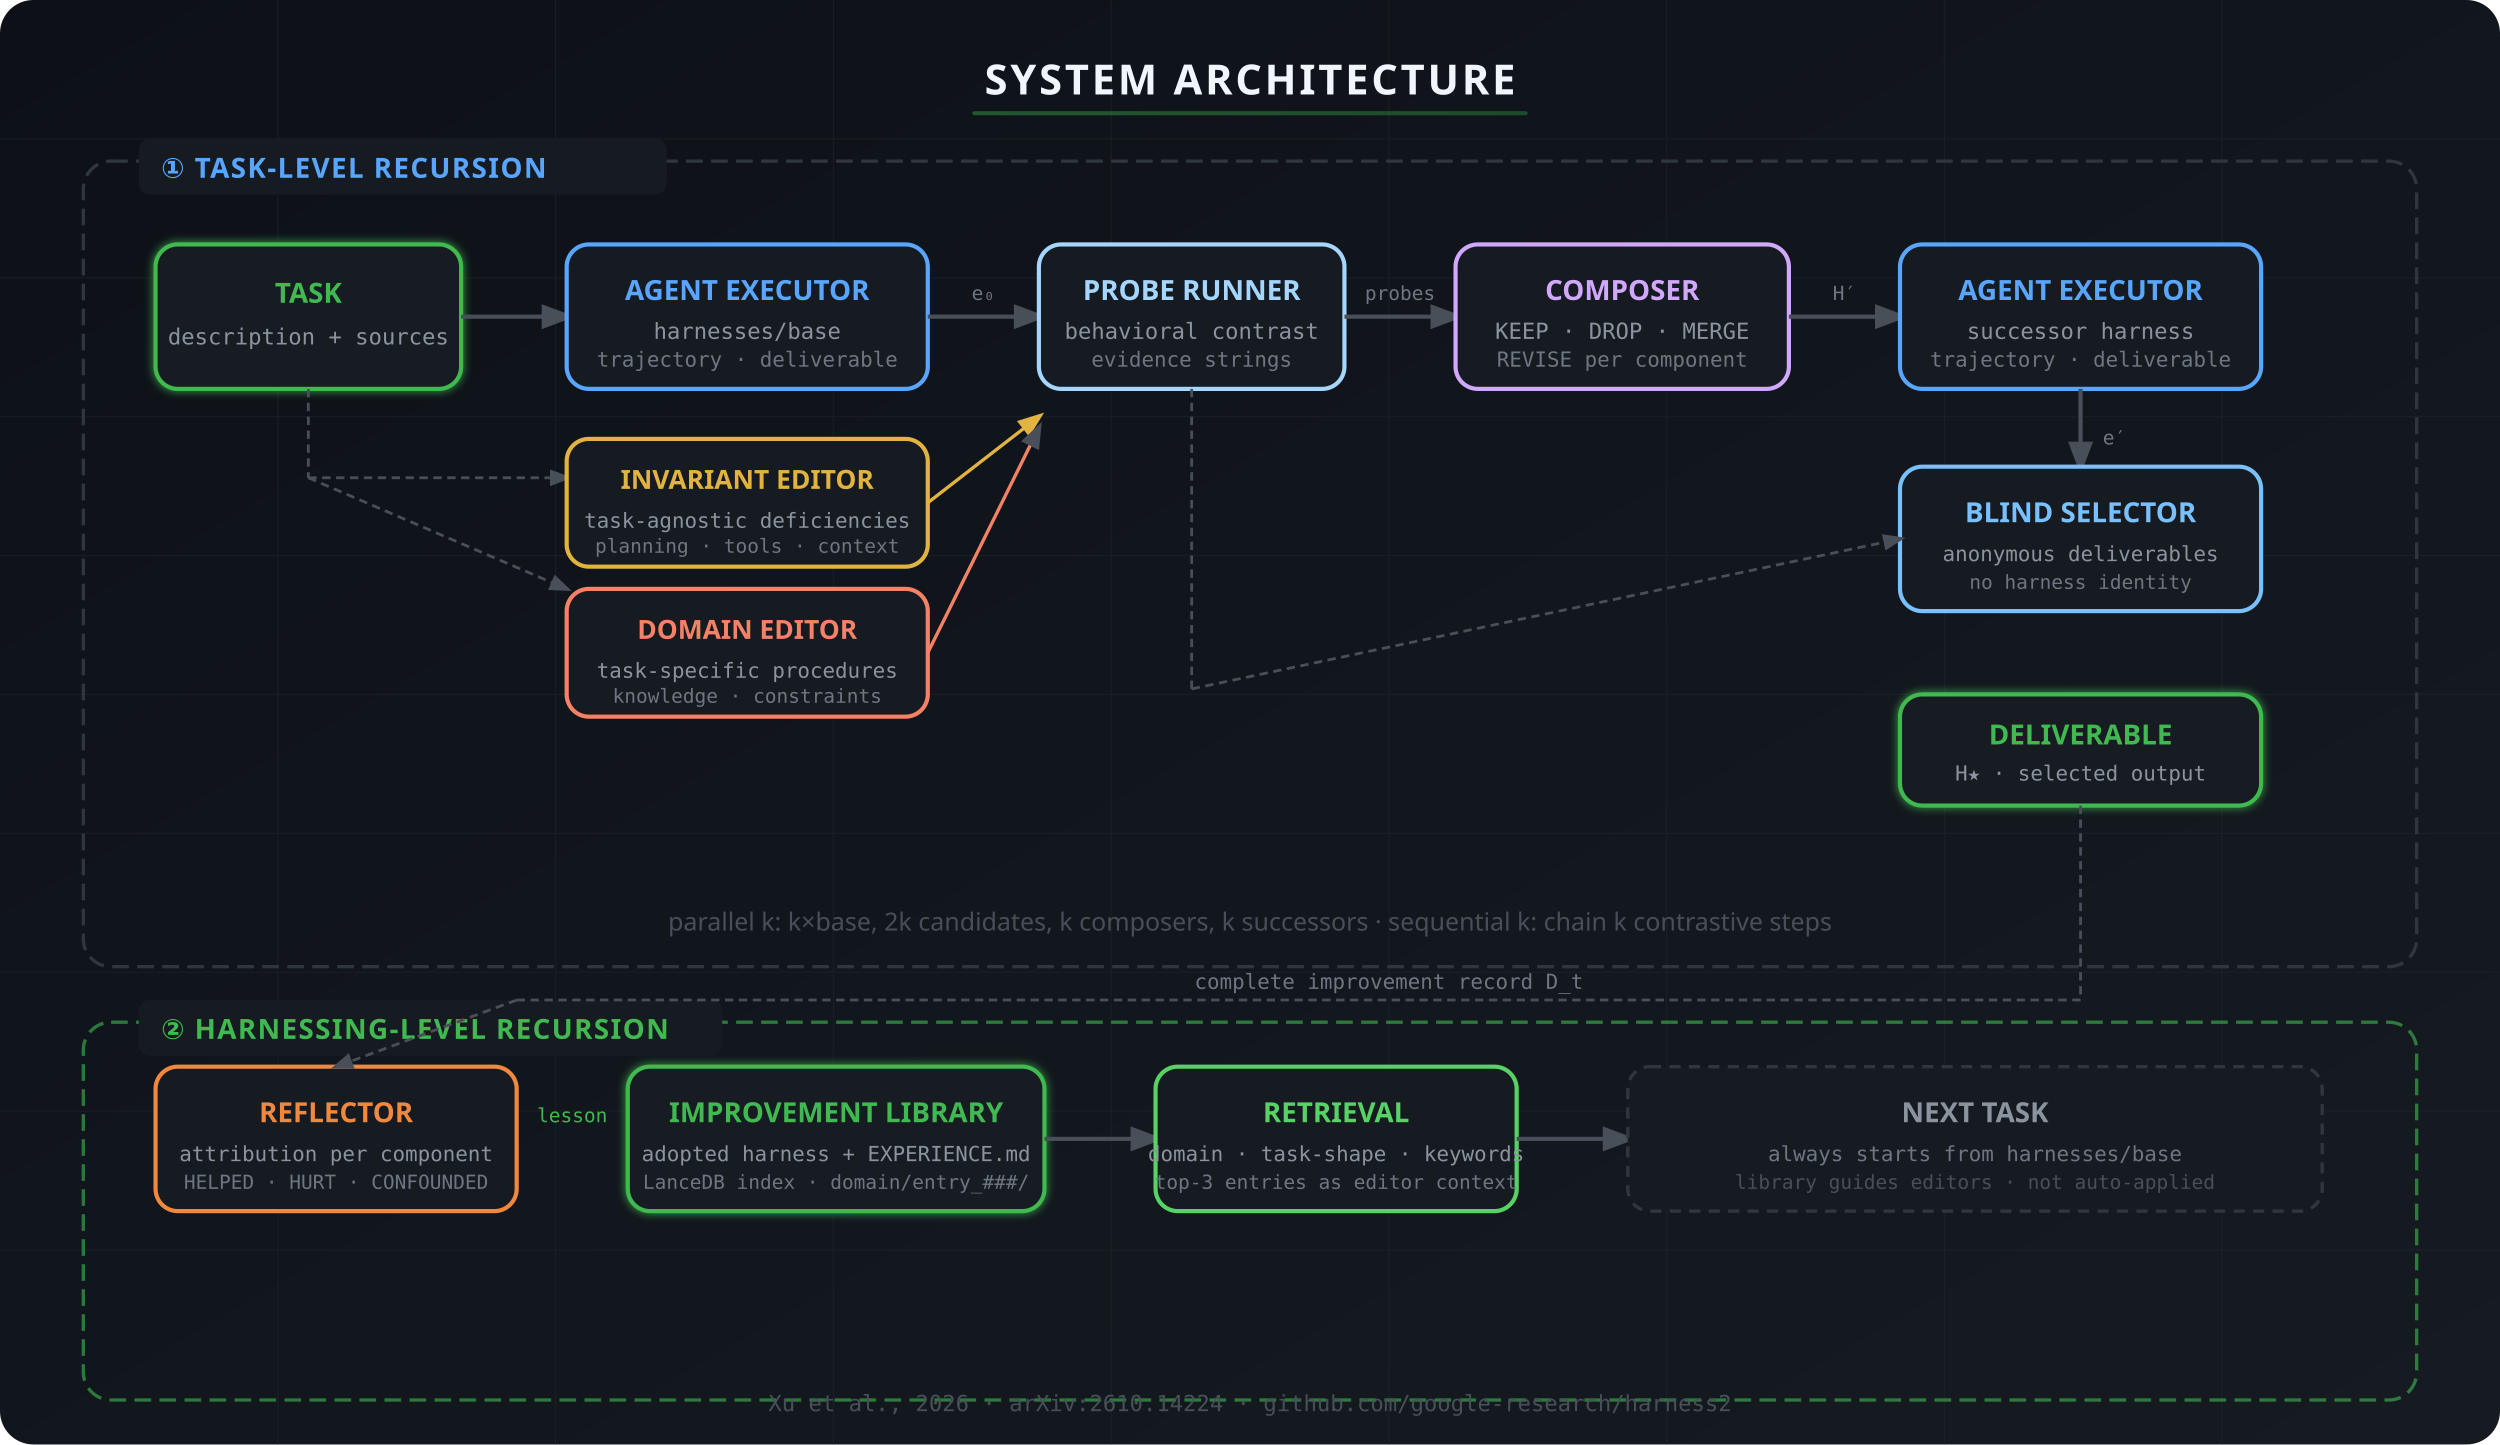
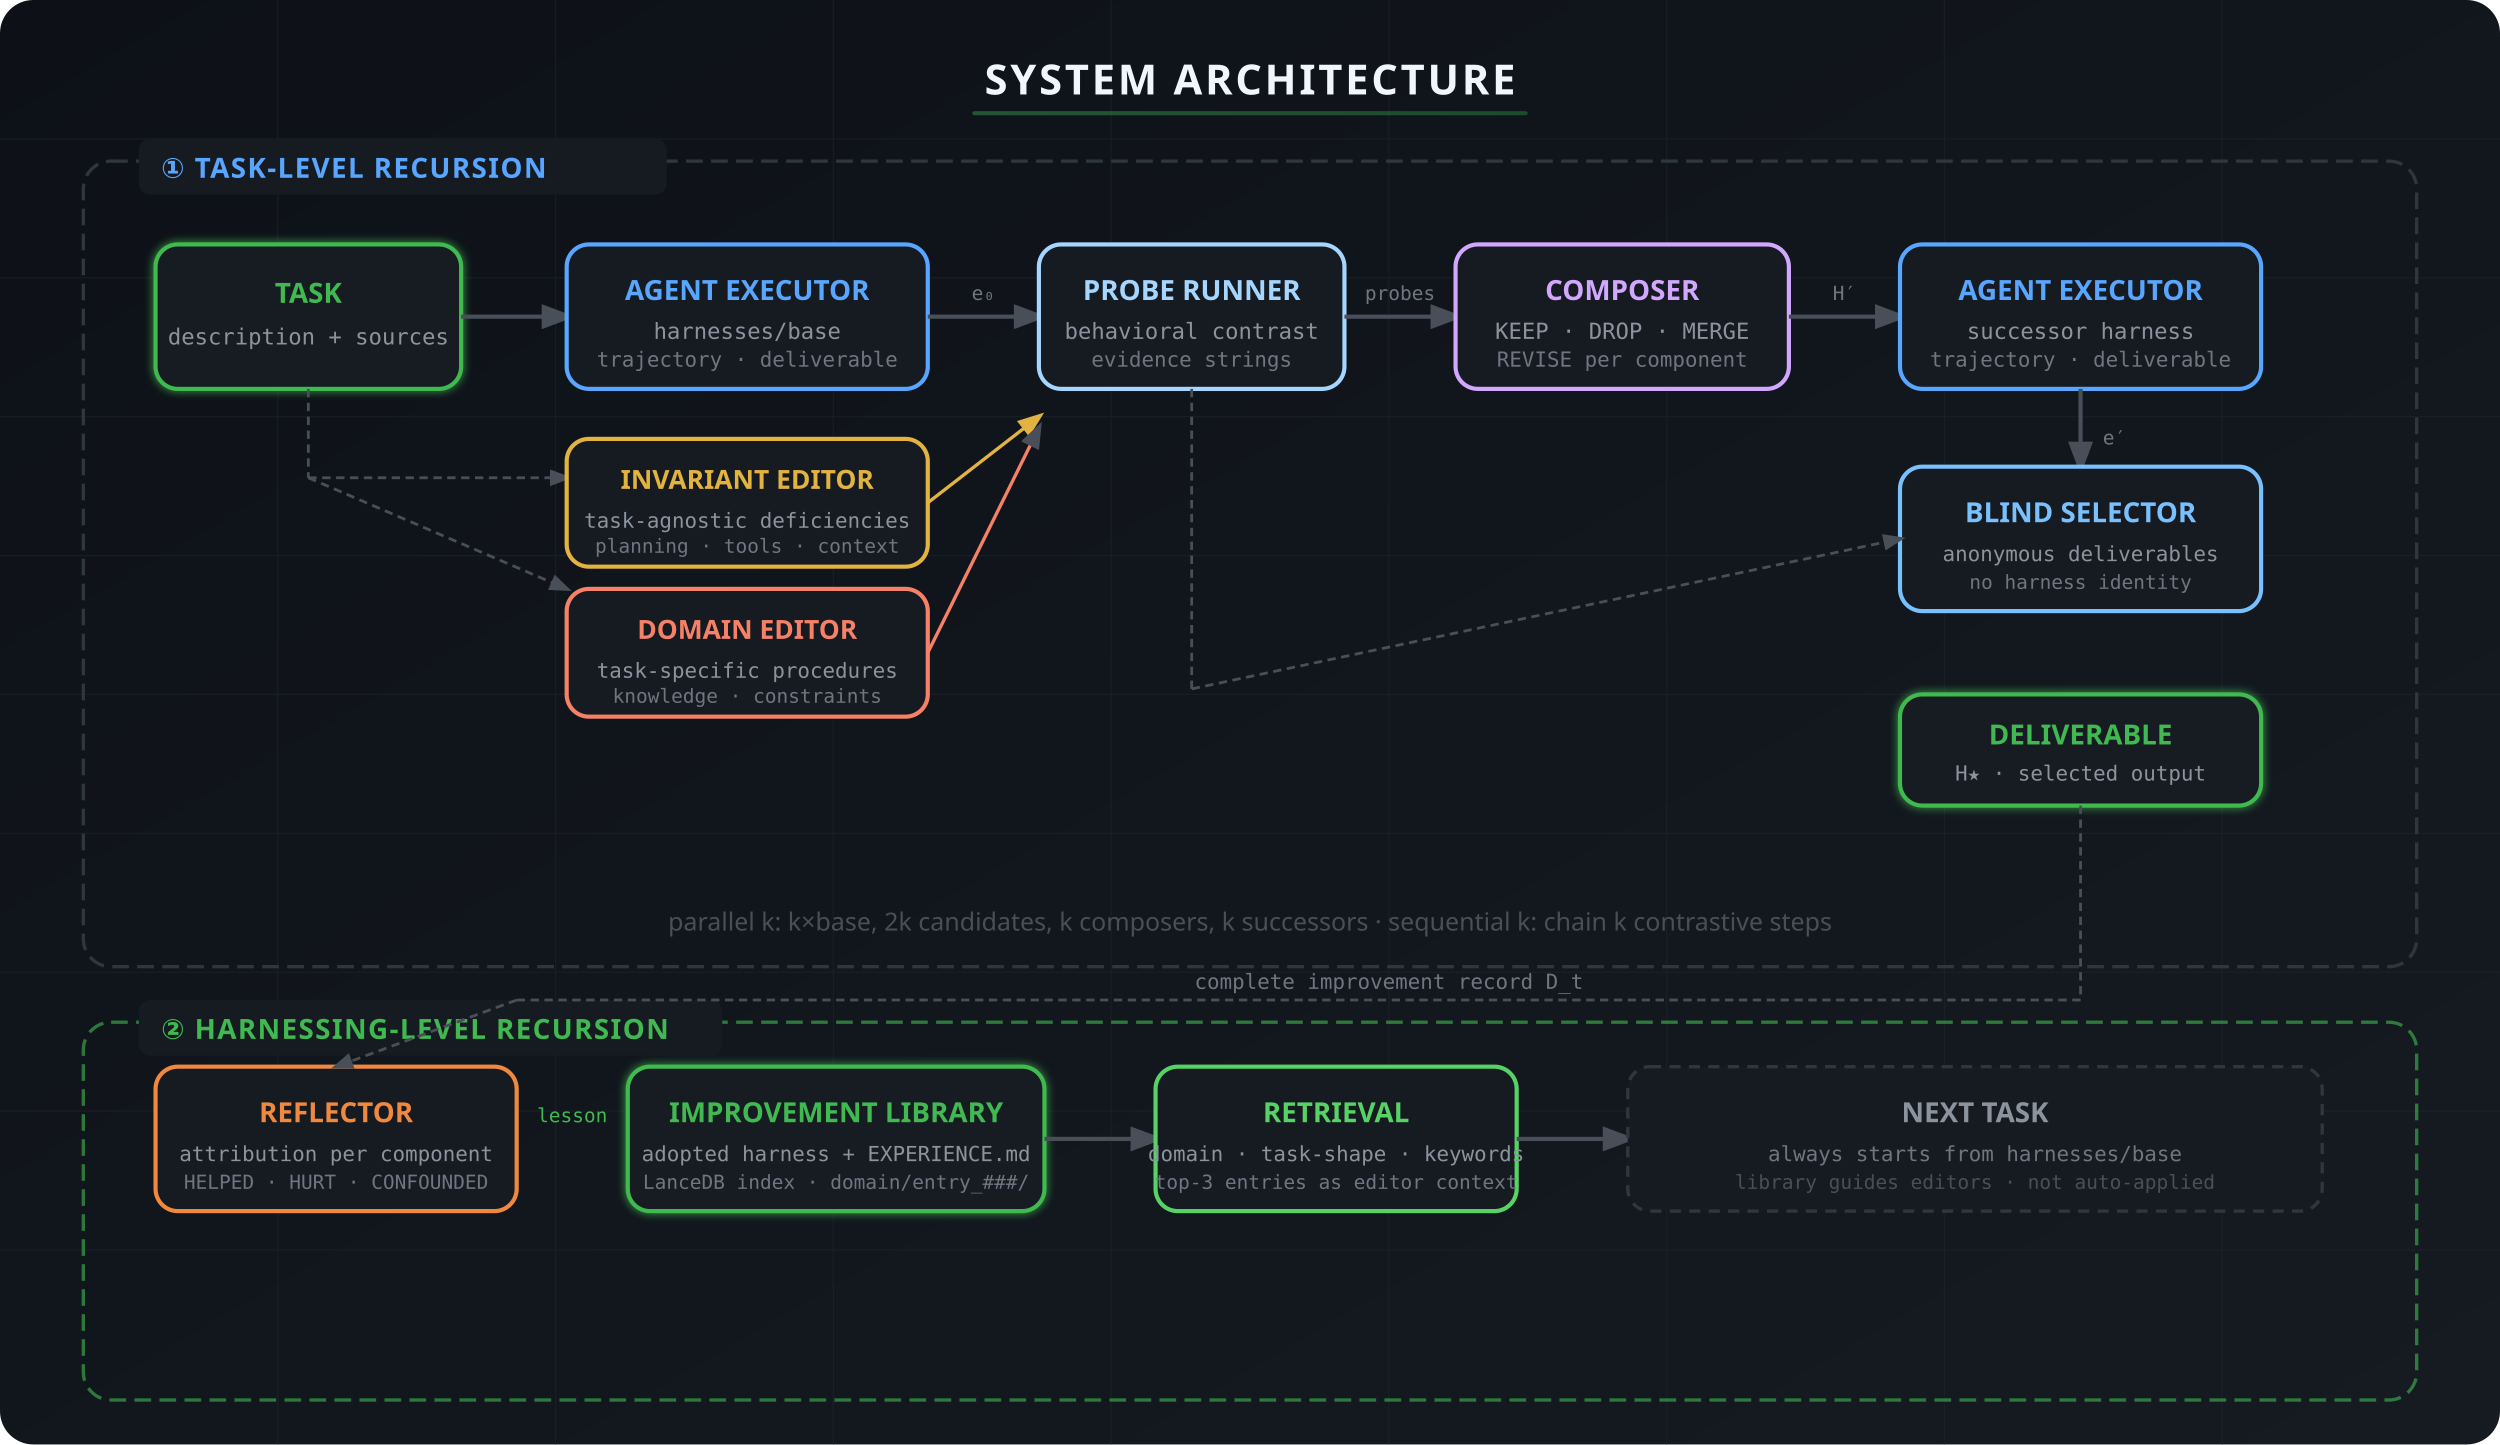
<svg xmlns="http://www.w3.org/2000/svg" viewBox="0 0 900 520" width="900" height="520">
  <defs>
    <linearGradient id="a-bg" x1="0%" y1="0%" x2="100%" y2="100%">
      <stop offset="0%" style="stop-color:#0d1117" />
      <stop offset="100%" style="stop-color:#161b22" />
    </linearGradient>
    <linearGradient id="a-green" x1="0%" y1="0%" x2="100%" y2="0%">
      <stop offset="0%" style="stop-color:#3fb950" />
      <stop offset="100%" style="stop-color:#2ea043" />
    </linearGradient>
    <linearGradient id="a-blue" x1="0%" y1="0%" x2="100%" y2="0%">
      <stop offset="0%" style="stop-color:#58a6ff" />
      <stop offset="100%" style="stop-color:#388bfd" />
    </linearGradient>
    <filter id="a-glow">
      <feGaussianBlur stdDeviation="3" result="b" />
      <feMerge>
        <feMergeNode in="b" />
        <feMergeNode in="SourceGraphic" />
      </feMerge>
    </filter>
    <filter id="a-sglow">
      <feGaussianBlur stdDeviation="1.5" result="b" />
      <feMerge>
        <feMergeNode in="b" />
        <feMergeNode in="SourceGraphic" />
      </feMerge>
    </filter>
    <marker id="arr" markerWidth="8" markerHeight="8" refX="6" refY="3" orient="auto">
      <path d="M0,0 L0,6 L8,3 z" fill="#484f58" />
    </marker>
    <marker id="arr-green" markerWidth="8" markerHeight="8" refX="6" refY="3" orient="auto">
      <path d="M0,0 L0,6 L8,3 z" fill="#3fb950" />
    </marker>
    <marker id="arr-blue" markerWidth="8" markerHeight="8" refX="6" refY="3" orient="auto">
      <path d="M0,0 L0,6 L8,3 z" fill="#58a6ff" />
    </marker>
    <marker id="arr-yellow" markerWidth="8" markerHeight="8" refX="6" refY="3" orient="auto">
      <path d="M0,0 L0,6 L8,3 z" fill="#e3b341" />
    </marker>
  </defs>
  <rect width="900" height="520" fill="url(#a-bg)" rx="12" />
  <g stroke="#21262d" stroke-width="0.4" opacity="0.5">
    <line x1="0" y1="50" x2="900" y2="50" />
    <line x1="0" y1="100" x2="900" y2="100" />
    <line x1="0" y1="150" x2="900" y2="150" />
    <line x1="0" y1="200" x2="900" y2="200" />
    <line x1="0" y1="250" x2="900" y2="250" />
    <line x1="0" y1="300" x2="900" y2="300" />
    <line x1="0" y1="350" x2="900" y2="350" />
    <line x1="0" y1="400" x2="900" y2="400" />
    <line x1="0" y1="450" x2="900" y2="450" />
    <line x1="100" y1="0" x2="100" y2="520" />
    <line x1="200" y1="0" x2="200" y2="520" />
    <line x1="300" y1="0" x2="300" y2="520" />
    <line x1="400" y1="0" x2="400" y2="520" />
    <line x1="500" y1="0" x2="500" y2="520" />
    <line x1="600" y1="0" x2="600" y2="520" />
    <line x1="700" y1="0" x2="700" y2="520" />
    <line x1="800" y1="0" x2="800" y2="520" />
  </g>
  <text x="450" y="34" font-family="'Segoe UI',system-ui,sans-serif" font-size="15" font-weight="700" fill="#f0f6fc" text-anchor="middle" letter-spacing="1">SYSTEM ARCHITECTURE</text>
  <rect x="350" y="40" width="200" height="1.5" rx="1" fill="url(#a-green)" opacity="0.4" />
  <rect x="30" y="58" width="840" height="290" rx="10" fill="none" stroke="#30363d" stroke-width="1.2" stroke-dasharray="6 3" />
  <rect x="50" y="50" width="190" height="20" rx="4" fill="#161b22" />
  <text x="58" y="64" font-family="'Segoe UI',system-ui,sans-serif" font-size="10" fill="#58a6ff" font-weight="600" letter-spacing="0.5">① TASK-LEVEL RECURSION</text>
  <rect x="56" y="88" width="110" height="52" rx="8" fill="#161b22" stroke="#3fb950" stroke-width="1.5" filter="url(#a-sglow)" />
  <text x="111" y="109" font-family="'Segoe UI',system-ui,sans-serif" font-size="10" font-weight="700" fill="#3fb950" text-anchor="middle">TASK</text>
  <text x="111" y="124" font-family="monospace" font-size="8" fill="#8b949e" text-anchor="middle">description + sources</text>
  <line x1="166" y1="114" x2="204" y2="114" stroke="#484f58" stroke-width="1.5" marker-end="url(#arr)" />
  <rect x="204" y="88" width="130" height="52" rx="8" fill="#161b22" stroke="#58a6ff" stroke-width="1.5" />
  <text x="269" y="108" font-family="'Segoe UI',system-ui,sans-serif" font-size="10" font-weight="700" fill="#58a6ff" text-anchor="middle">AGENT EXECUTOR</text>
  <text x="269" y="122" font-family="monospace" font-size="8" fill="#8b949e" text-anchor="middle">harnesses/base</text>
  <text x="269" y="132" font-family="monospace" font-size="7.5" fill="#6e7681" text-anchor="middle">trajectory · deliverable</text>
  <line x1="334" y1="114" x2="374" y2="114" stroke="#484f58" stroke-width="1.5" marker-end="url(#arr)" />
  <text x="354" y="108" font-family="monospace" font-size="7" fill="#6e7681" text-anchor="middle">e₀</text>
  <rect x="374" y="88" width="110" height="52" rx="8" fill="#161b22" stroke="#a5d6ff" stroke-width="1.5" />
  <text x="429" y="108" font-family="'Segoe UI',system-ui,sans-serif" font-size="10" font-weight="700" fill="#a5d6ff" text-anchor="middle">PROBE RUNNER</text>
  <text x="429" y="122" font-family="monospace" font-size="8" fill="#8b949e" text-anchor="middle">behavioral contrast</text>
  <text x="429" y="132" font-family="monospace" font-size="7.5" fill="#6e7681" text-anchor="middle">evidence strings</text>
  <line x1="111" y1="140" x2="111" y2="172" stroke="#484f58" stroke-width="1" stroke-dasharray="3 2" />
  <line x1="111" y1="172" x2="204" y2="172" stroke="#484f58" stroke-width="1" stroke-dasharray="3 2" marker-end="url(#arr)" />
  <line x1="111" y1="172" x2="204" y2="212" stroke="#484f58" stroke-width="1" stroke-dasharray="3 2" marker-end="url(#arr)" />
  <rect x="204" y="158" width="130" height="46" rx="8" fill="#161b22" stroke="#e3b341" stroke-width="1.5" />
  <text x="269" y="176" font-family="'Segoe UI',system-ui,sans-serif" font-size="9.5" font-weight="700" fill="#e3b341" text-anchor="middle">INVARIANT EDITOR</text>
  <text x="269" y="190" font-family="monospace" font-size="7.5" fill="#8b949e" text-anchor="middle">task-agnostic deficiencies</text>
  <text x="269" y="199" font-family="monospace" font-size="7" fill="#6e7681" text-anchor="middle">planning · tools · context</text>
  <rect x="204" y="212" width="130" height="46" rx="8" fill="#161b22" stroke="#f78166" stroke-width="1.5" />
  <text x="269" y="230" font-family="'Segoe UI',system-ui,sans-serif" font-size="9.5" font-weight="700" fill="#f78166" text-anchor="middle">DOMAIN EDITOR</text>
  <text x="269" y="244" font-family="monospace" font-size="7.5" fill="#8b949e" text-anchor="middle">task-specific procedures</text>
  <text x="269" y="253" font-family="monospace" font-size="7" fill="#6e7681" text-anchor="middle">knowledge · constraints</text>
  <line x1="334" y1="181" x2="374" y2="150" stroke="#e3b341" stroke-width="1.2" marker-end="url(#arr-yellow)" />
  <line x1="334" y1="235" x2="374" y2="154" stroke="#f78166" stroke-width="1.2" marker-end="url(#arr)" />
  <line x1="484" y1="114" x2="524" y2="114" stroke="#484f58" stroke-width="1.5" marker-end="url(#arr)" />
  <text x="504" y="108" font-family="monospace" font-size="7" fill="#6e7681" text-anchor="middle">probes</text>
  <rect x="524" y="88" width="120" height="52" rx="8" fill="#161b22" stroke="#d2a8ff" stroke-width="1.5" />
  <text x="584" y="108" font-family="'Segoe UI',system-ui,sans-serif" font-size="10" font-weight="700" fill="#d2a8ff" text-anchor="middle">COMPOSER</text>
  <text x="584" y="122" font-family="monospace" font-size="8" fill="#8b949e" text-anchor="middle">KEEP · DROP · MERGE</text>
  <text x="584" y="132" font-family="monospace" font-size="7.5" fill="#6e7681" text-anchor="middle">REVISE per component</text>
  <line x1="644" y1="114" x2="684" y2="114" stroke="#484f58" stroke-width="1.5" marker-end="url(#arr)" />
  <text x="664" y="108" font-family="monospace" font-size="7" fill="#6e7681" text-anchor="middle">H′</text>
  <rect x="684" y="88" width="130" height="52" rx="8" fill="#161b22" stroke="#58a6ff" stroke-width="1.5" />
  <text x="749" y="108" font-family="'Segoe UI',system-ui,sans-serif" font-size="10" font-weight="700" fill="#58a6ff" text-anchor="middle">AGENT EXECUTOR</text>
  <text x="749" y="122" font-family="monospace" font-size="8" fill="#8b949e" text-anchor="middle">successor harness</text>
  <text x="749" y="132" font-family="monospace" font-size="7.5" fill="#6e7681" text-anchor="middle">trajectory · deliverable</text>
  <line x1="749" y1="140" x2="749" y2="168" stroke="#484f58" stroke-width="1.5" marker-end="url(#arr)" />
  <text x="757" y="160" font-family="monospace" font-size="7" fill="#6e7681">e′</text>
  <rect x="684" y="168" width="130" height="52" rx="8" fill="#161b22" stroke="#79c0ff" stroke-width="1.5" />
  <text x="749" y="188" font-family="'Segoe UI',system-ui,sans-serif" font-size="10" font-weight="700" fill="#79c0ff" text-anchor="middle">BLIND SELECTOR</text>
  <text x="749" y="202" font-family="monospace" font-size="7.5" fill="#8b949e" text-anchor="middle">anonymous deliverables</text>
  <text x="749" y="212" font-family="monospace" font-size="7" fill="#6e7681" text-anchor="middle">no harness identity</text>
  <line x1="429" y1="140" x2="429" y2="248" stroke="#484f58" stroke-width="1" stroke-dasharray="3 2" />
  <line x1="429" y1="248" x2="684" y2="194" stroke="#484f58" stroke-width="1" stroke-dasharray="3 2" marker-end="url(#arr)" />
  <line x1="749" y1="220" x2="749" y2="250" stroke="#3fb950" stroke-width="1.5" filter="url(#a-sglow)" marker-end="url(#arr-green)" />
  <rect x="684" y="250" width="130" height="40" rx="8" fill="#161b22" stroke="#3fb950" stroke-width="1.5" filter="url(#a-sglow)" />
  <text x="749" y="268" font-family="'Segoe UI',system-ui,sans-serif" font-size="10" font-weight="700" fill="#3fb950" text-anchor="middle">DELIVERABLE</text>
  <text x="749" y="281" font-family="monospace" font-size="7.5" fill="#8b949e" text-anchor="middle">H★ · selected output</text>
  <text x="450" y="335" font-family="'Segoe UI',system-ui,sans-serif" font-size="9" fill="#484f58" text-anchor="middle">parallel k: k×base, 2k candidates, k composers, k successors · sequential k: chain k contrastive steps</text>
  <rect x="30" y="368" width="840" height="136" rx="10" fill="none" stroke="#3fb950" stroke-width="1.2" stroke-dasharray="6 3" opacity="0.6" />
  <rect x="50" y="360" width="210" height="20" rx="4" fill="#161b22" />
  <text x="58" y="374" font-family="'Segoe UI',system-ui,sans-serif" font-size="10" fill="#3fb950" font-weight="600" letter-spacing="0.5">② HARNESSING-LEVEL RECURSION</text>
  <rect x="56" y="384" width="130" height="52" rx="8" fill="#161b22" stroke="#f0883e" stroke-width="1.5" />
  <text x="121" y="404" font-family="'Segoe UI',system-ui,sans-serif" font-size="10" font-weight="700" fill="#f0883e" text-anchor="middle">REFLECTOR</text>
  <text x="121" y="418" font-family="monospace" font-size="7.5" fill="#8b949e" text-anchor="middle">attribution per component</text>
  <text x="121" y="428" font-family="monospace" font-size="7" fill="#6e7681" text-anchor="middle">HELPED · HURT · CONFOUNDED</text>
  <line x1="186" y1="410" x2="226" y2="410" stroke="#3fb950" stroke-width="1.5" filter="url(#a-sglow)" marker-end="url(#arr-green)" />
  <text x="206" y="404" font-family="monospace" font-size="7" fill="#3fb950" text-anchor="middle">lesson</text>
  <rect x="226" y="384" width="150" height="52" rx="8" fill="#161b22" stroke="#3fb950" stroke-width="1.5" filter="url(#a-sglow)" />
  <text x="301" y="404" font-family="'Segoe UI',system-ui,sans-serif" font-size="10" font-weight="700" fill="#3fb950" text-anchor="middle">IMPROVEMENT LIBRARY</text>
  <text x="301" y="418" font-family="monospace" font-size="7.5" fill="#8b949e" text-anchor="middle">adopted harness + EXPERIENCE.md</text>
  <text x="301" y="428" font-family="monospace" font-size="7" fill="#6e7681" text-anchor="middle">LanceDB index · domain/entry_###/</text>
  <line x1="376" y1="410" x2="416" y2="410" stroke="#484f58" stroke-width="1.5" marker-end="url(#arr)" />
  <rect x="416" y="384" width="130" height="52" rx="8" fill="#161b22" stroke="#56d364" stroke-width="1.5" />
  <text x="481" y="404" font-family="'Segoe UI',system-ui,sans-serif" font-size="10" font-weight="700" fill="#56d364" text-anchor="middle">RETRIEVAL</text>
  <text x="481" y="418" font-family="monospace" font-size="7.5" fill="#8b949e" text-anchor="middle">domain · task-shape · keywords</text>
  <text x="481" y="428" font-family="monospace" font-size="7" fill="#6e7681" text-anchor="middle">top-3 entries as editor context</text>
  <line x1="546" y1="410" x2="586" y2="410" stroke="#484f58" stroke-width="1.5" marker-end="url(#arr)" />
  <rect x="586" y="384" width="250" height="52" rx="8" fill="#161b22" stroke="#30363d" stroke-width="1.2" stroke-dasharray="4 3" />
  <text x="711" y="404" font-family="'Segoe UI',system-ui,sans-serif" font-size="10" font-weight="600" fill="#8b949e" text-anchor="middle">NEXT TASK</text>
  <text x="711" y="418" font-family="monospace" font-size="7.5" fill="#6e7681" text-anchor="middle">always starts from harnesses/base</text>
  <text x="711" y="428" font-family="monospace" font-size="7" fill="#484f58" text-anchor="middle">library guides editors · not auto-applied</text>
  <line x1="749" y1="290" x2="749" y2="360" stroke="#484f58" stroke-width="1" stroke-dasharray="3 2" />
  <line x1="749" y1="360" x2="186" y2="360" stroke="#484f58" stroke-width="1" stroke-dasharray="3 2" />
  <line x1="186" y1="360" x2="121" y2="384" stroke="#484f58" stroke-width="1" stroke-dasharray="3 2" marker-end="url(#arr)" />
  <text x="500" y="356" font-family="monospace" font-size="7.5" fill="#6e7681" text-anchor="middle">complete improvement record D_t</text>
-   <text x="450" y="508" font-family="monospace" font-size="8" fill="#484f58" text-anchor="middle">Xu et al., 2026  ·  arXiv:2610.14224  ·  github.com/google-research/harness2</text>
</svg>
